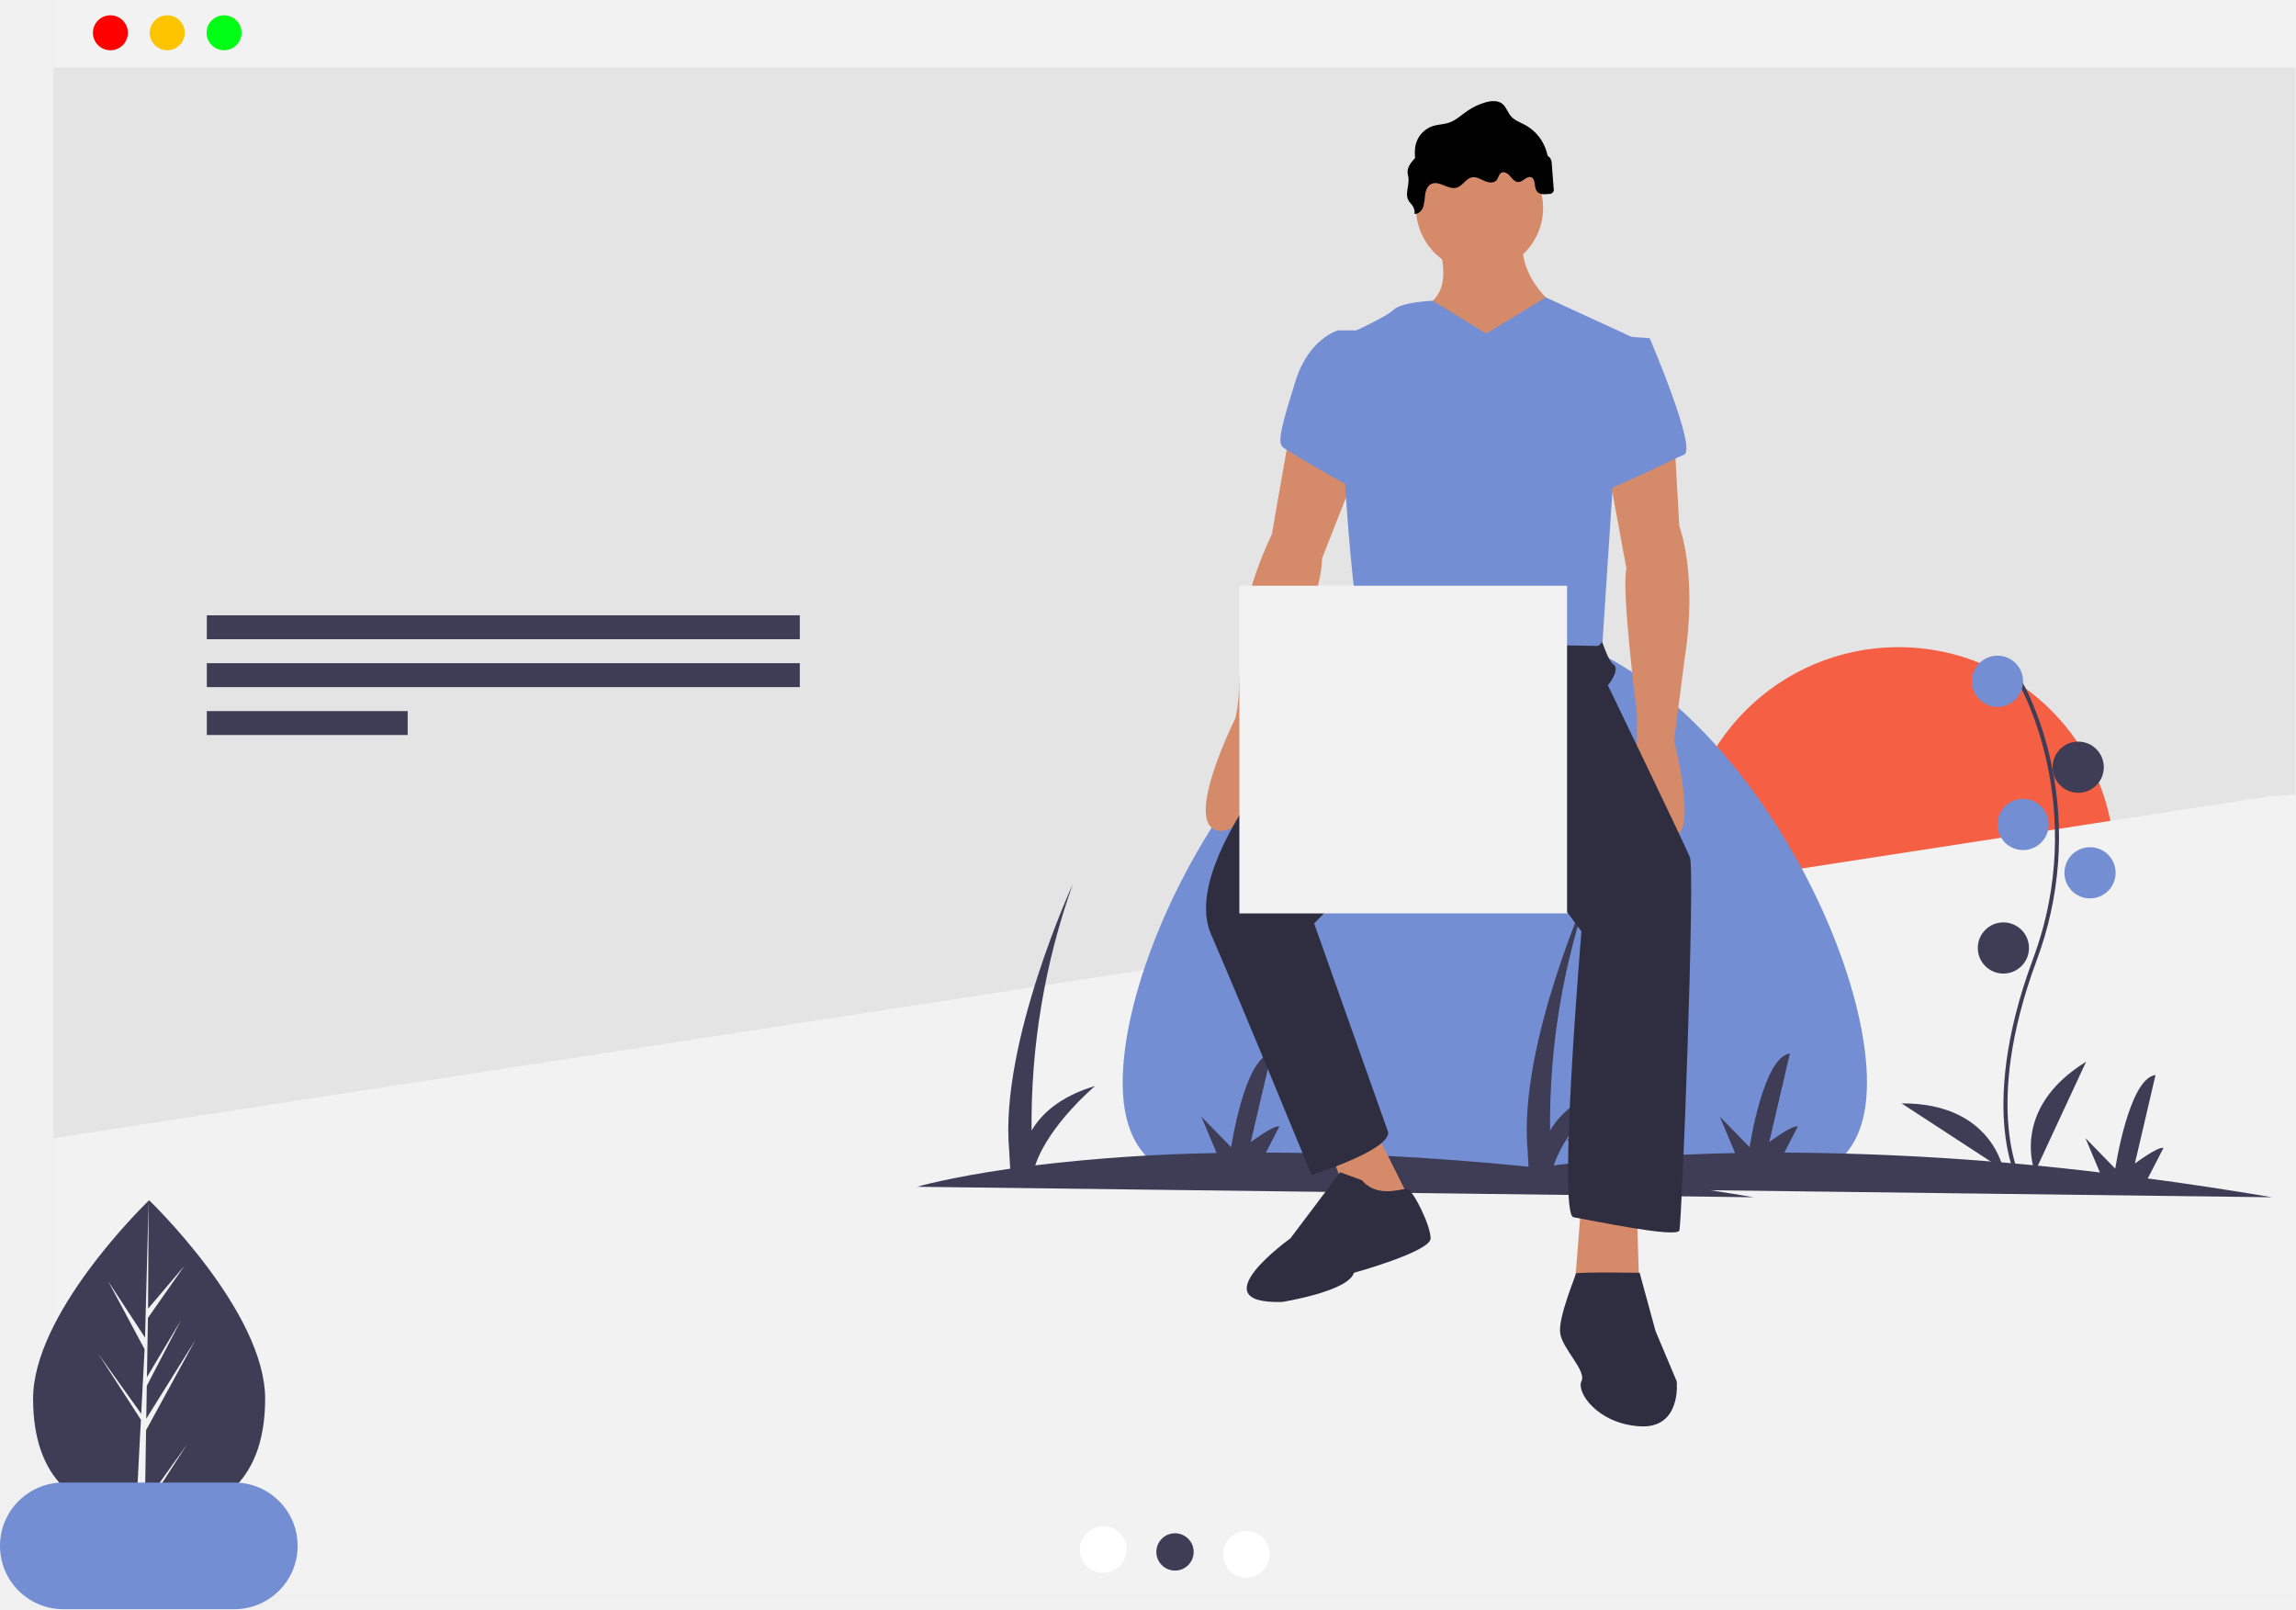
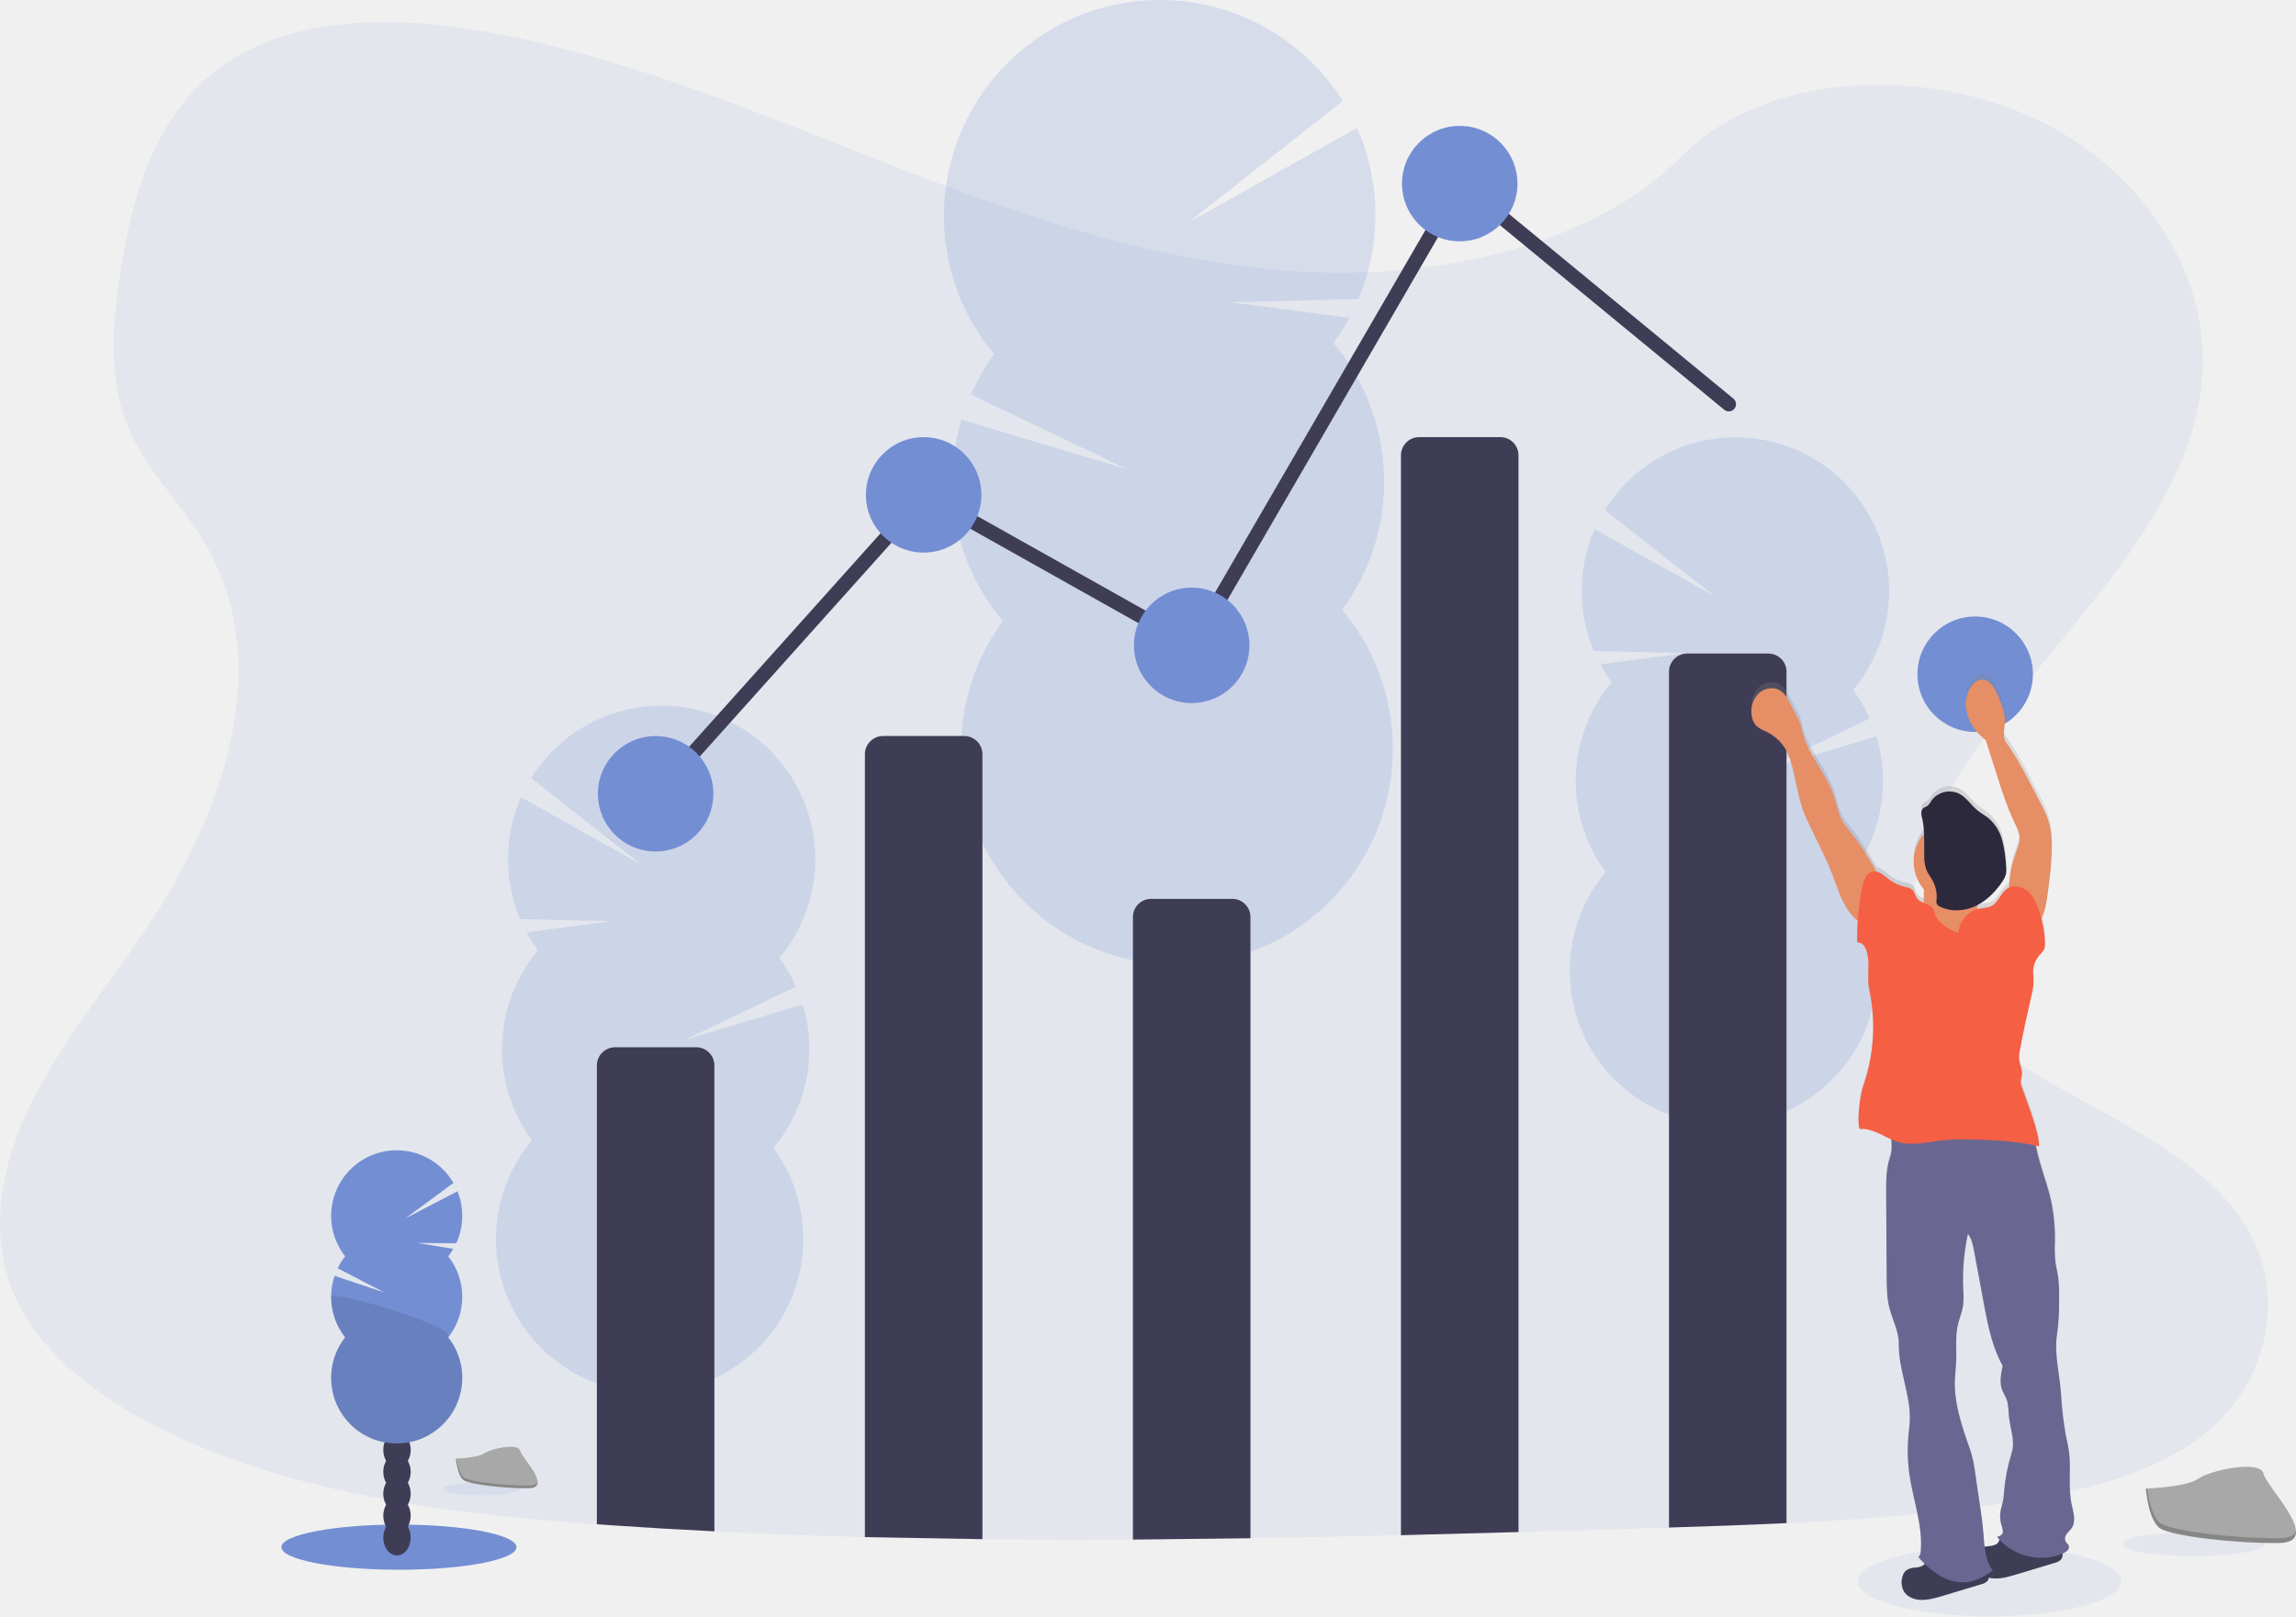
- <svg xmlns="http://www.w3.org/2000/svg" width="892.349" height="625.404" viewBox="0 0 892.349 625.404">
-   <g id="Group_23" data-name="Group 23" transform="translate(1824.823 1451)">
-     <g id="Group_22" data-name="Group 22" transform="translate(-11 55)">
-       <g id="Group_21" data-name="Group 21" transform="translate(-1793 -1506)">
-         <g id="Group_20" data-name="Group 20" transform="translate(0 0)">
-           <g id="Group_10" data-name="Group 10">
-             <rect id="Rectangle_56" data-name="Rectangle 56" width="871.208" height="619.969" fill="#e4e4e4" />
-             <g id="Group_9" data-name="Group 9">
-               <g id="undraw_personal_website_weap">
-                 <circle id="Ellipse_17" data-name="Ellipse 17" cx="83.979" cy="83.979" r="83.979" transform="translate(633.05 251.515)" fill="#f55f44" />
-                 <rect id="Rectangle_45" data-name="Rectangle 45" width="871.526" height="26.257" transform="translate(0)" fill="#f2f2f2" />
-                 <circle id="Ellipse_18" data-name="Ellipse 18" cx="6.795" cy="6.795" r="6.795" transform="translate(15.29 5.946)" fill="red" />
-                 <circle id="Ellipse_19" data-name="Ellipse 19" cx="6.795" cy="6.795" r="6.795" transform="translate(37.375 5.946)" fill="#ffc400" />
-                 <circle id="Ellipse_20" data-name="Ellipse 20" cx="6.795" cy="6.795" r="6.795" transform="translate(59.46 5.946)" fill="#00ff14" />
-                 <path id="Path_5726" data-name="Path 5726" d="M.617,502.277l-.617.5V679.9H871.526V368.779l-10.387.746Z" transform="translate(0 -60.031)" fill="#f2f2f2" />
-                 <rect id="Rectangle_46" data-name="Rectangle 46" width="230.47" height="9.293" transform="translate(59.561 239.13)" fill="#3f3d56" />
-                 <rect id="Rectangle_47" data-name="Rectangle 47" width="230.47" height="9.293" transform="translate(59.561 257.745)" fill="#3f3d56" />
-                 <rect id="Rectangle_48" data-name="Rectangle 48" width="78.063" height="9.293" transform="translate(59.561 276.359)" fill="#3f3d56" />
-                 <circle id="Ellipse_21" data-name="Ellipse 21" cx="9.066" cy="9.066" r="9.066" transform="translate(398.901 593.172)" fill="#fff" />
-                 <circle id="Ellipse_22" data-name="Ellipse 22" cx="9.066" cy="9.066" r="9.066" transform="translate(426.697 594.079)" fill="#f2f2f2" />
-                 <circle id="Ellipse_23" data-name="Ellipse 23" cx="9.066" cy="9.066" r="9.066" transform="translate(454.493 594.986)" fill="#fff" />
-                 <circle id="Ellipse_24" data-name="Ellipse 24" cx="7.253" cy="7.253" r="7.253" transform="translate(428.598 595.892)" fill="#3f3d56" />
-                 <path id="Path_5727" data-name="Path 5727" d="M859.143,567.145c0,59.168-64.753,37.5-144.631,37.5s-144.63,21.672-144.63-37.5,64.753-176.771,144.63-176.771S859.143,507.976,859.143,567.145Z" transform="translate(-154.366 -146.492)" fill="#738ed3" />
-                 <path id="Path_5728" data-name="Path 5728" d="M1003.374,616.762q-25.128-4.257-48.332-7.312l6.115-11.857c-2.062-.716-11.122,6.074-11.122,6.074l8.025-34.417c-10.371,1.251-15.644,36.393-15.644,36.393L930.83,593.761l5.61,13.358A1069.859,1069.859,0,0,0,813.815,599.4l5.234-10.148c-2.062-.716-11.122,6.074-11.122,6.074l8.025-34.417c-10.371,1.251-15.644,36.393-15.644,36.393l-11.587-11.881,5.942,14.148c-13.45.269-25.727.843-36.857,1.6l1.847-3.581c-1.308-.454-5.429,2.11-8.27,4.048-.819.064-1.62.13-2.425.2l7.6-32.587c-8.46,1.02-13.527,24.591-15.107,33.243-1.113.1-2.217.209-3.3.316l-8.742-8.964c7.323-11.363,18.043-20.331,18.043-20.331-13.734,4.085-20.939,10.93-24.7,17.311a277.2,277.2,0,0,1,16.022-95.775S710.379,556.826,714,598.292l.388,6.589c-38.722-3.9-72.769-5.416-102.079-5.48l5.234-10.148c-2.062-.716-11.122,6.074-11.122,6.074l8.025-34.417C604.077,562.161,598.8,597.3,598.8,597.3l-11.587-11.881,5.941,14.148a688.859,688.859,0,0,0-70.492,4.788c5.294-15.809,23.278-30.844,23.278-30.844-13.734,4.085-20.939,10.93-24.7,17.311a277.2,277.2,0,0,1,16.022-95.775S508.875,556.826,512.5,598.292l.433,7.363c-24.067,3.446-36.167,7.031-36.167,7.031l325.106,4.075q-8.5-1.441-16.782-2.736Zm-274-22.875,3.955,9.418c-3.187.341-6.251.693-9.162,1.052a47.728,47.728,0,0,1,5.207-10.471Z" transform="translate(-141.133 -151.454)" fill="#3f3d56" />
-                 <path id="Path_5729" data-name="Path 5729" d="M905.17,608.1c-.176-.287-4.316-7.2-5.752-21.558-1.317-13.172-.47-35.374,11.044-66.345,21.814-58.672-5.027-106.011-5.3-106.483l1.324-.768c.07.12,7,12.189,11.087,31.409a137.026,137.026,0,0,1-5.675,76.376c-21.776,58.572-5.587,86.3-5.421,86.572Z" transform="translate(-141.133 -147.559)" fill="#3f3d56" />
-                 <circle id="Ellipse_25" data-name="Ellipse 25" cx="9.948" cy="9.948" r="9.948" transform="translate(745.559 254.829)" fill="#738ed3" />
-                 <circle id="Ellipse_26" data-name="Ellipse 26" cx="9.948" cy="9.948" r="9.948" transform="translate(776.934 288.219)" fill="#3f3d56" />
-                 <circle id="Ellipse_27" data-name="Ellipse 27" cx="9.948" cy="9.948" r="9.948" transform="translate(755.507 310.48)" fill="#738ed3" />
-                 <circle id="Ellipse_28" data-name="Ellipse 28" cx="9.948" cy="9.948" r="9.948" transform="translate(781.525 329.262)" fill="#738ed3" />
-                 <circle id="Ellipse_29" data-name="Ellipse 29" cx="9.948" cy="9.948" r="9.948" transform="translate(747.854 358.479)" fill="#3f3d56" />
-                 <path id="Path_5730" data-name="Path 5730" d="M911.18,608.468s-9.948-24.488,19.9-42.854Z" transform="translate(-141.133 -152.978)" fill="#3f3d56" />
-                 <path id="Path_5731" data-name="Path 5731" d="M898.945,608.023s-4.527-26.041-39.569-25.817Z" transform="translate(-141.133 -153.382)" fill="#3f3d56" />
-               </g>
-               <g id="Group_8" data-name="Group 8" transform="translate(447.795 45.941)">
-                 <circle id="Ellipse_41" data-name="Ellipse 41" cx="24.683" cy="24.683" r="24.683" transform="translate(81.736 10.197)" fill="#d58b69" />
-                 <path id="Path_5775" data-name="Path 5775" d="M832.474,285.74s8.228,18.512-3.085,25.711S847.9,348.476,847.9,348.476l32.911-34.968s-17.484-11.313-14.4-29.825Z" transform="translate(-743.025 -239.033)" fill="#d58b69" />
-                 <path id="Path_5776" data-name="Path 5776" d="M756.878,382.121l-7.2,41.138s-12.342,24.683-12.342,46.281-2.057,25.711-2.057,25.711-20.569,41.138-6.171,43.2,20.569-42.167,20.569-42.167,19.541-48.338,19.541-63.764l13.37-33.939Z" transform="translate(-723.994 -261.515)" fill="#d58b69" />
-                 <path id="Path_5777" data-name="Path 5777" d="M941.5,384.645l2.057,36s7.2,18.512,2.057,51.423L941.5,503.946s9.256,36,0,37.025-20.569-22.626-14.4-36V493.661s-6.171-48.338-4.114-56.565l-7.2-39.081Z" transform="translate(-759.488 -262.052)" fill="#d58b69" />
-                 <path id="Path_5778" data-name="Path 5778" d="M657.776,700.87l10.284,26.74,22.626-4.114-14.4-28.8Z" transform="translate(-609.465 -299.406)" fill="#d58b69" />
-                 <path id="Path_5779" data-name="Path 5779" d="M776.966,728.773l-3.085,39.082h25.711l-1.029-33.939Z" transform="translate(-630.952 -307.812)" fill="#d58b69" />
-                 <path id="Path_5780" data-name="Path 5780" d="M788.784,472.245,785.7,487.672s-6.171,5.142-6.171,10.285-2.057,7.2-2.057,7.2-1.029,0-2.057,2.057a12.726,12.726,0,0,1-2.057,3.085s-60.679,61.707-47.309,92.561,39.081,93.59,39.081,93.59,29.825-9.256,29.825-16.455l-28.8-81.248,57.594-59.651,46.281,62.736s-9.256,110.045-3.085,111.073,40.11,8.228,41.138,5.142,6.171-139.87,4.114-145.013-31.882-66.85-31.882-66.85,5.142-6.171,2.057-8.228-8.228-21.6-8.228-21.6S793.926,462.989,788.784,472.245Z" transform="translate(-724.018 -285.772)" fill="#2f2e41" />
-                 <path id="Path_5781" data-name="Path 5781" d="M844.655,328.438l-20.73-12.785s-12.18.444-15.266,3.529-21.6,11.313-21.6,11.313S791.176,453.91,799.4,449.8s2.057-7.2,8.228-4.114,79.191,4.114,80.22,4.114,2.057-2.057,2.057-2.057L894.021,385l13.37-52.451-39.583-18.213Z" transform="translate(-735.666 -244.706)" fill="#738ed3" />
-                 <path id="Path_5782" data-name="Path 5782" d="M790.206,332.9h-8.228s-11.313,3.085-16.455,19.541-7.2,23.655-5.142,25.711,29.825,17.484,29.825,17.484Z" transform="translate(-730.582 -250.445)" fill="#738ed3" />
-                 <path id="Path_5783" data-name="Path 5783" d="M788.264,749.929l-8.386-3.085L760.5,772.555s-36,25.711-3.085,24.683c0,0,25.711-4.114,27.768-11.313,0,0,29.825-8.228,29.825-13.37s-6.854-18.851-9.084-19.2S794.435,757.128,788.264,749.929Z" transform="translate(-727.612 -337.196)" fill="#2f2e41" />
-                 <path id="Path_5784" data-name="Path 5784" d="M923.9,794.774s-25-.406-24.843.311-7.039,17.173-6.011,23.344,10.285,14.4,8.228,18.512,6.171,16.455,22.626,17.484,14.4-17.484,14.4-17.484L930.073,817.4Z" transform="translate(-755.262 -346.045)" fill="#2f2e41" />
-                 <path id="Path_5785" data-name="Path 5785" d="M833.044,235.2a46.721,46.721,0,0,1-3.861,2.954,36.708,36.708,0,0,0-4.654,4.624l-1.592,1.782c-1.354,1.516-2.792,3.247-2.734,5.279.021.754.253,1.486.344,2.235.36,2.971-1.456,6.236.039,8.829.432.75,1.1,1.336,1.577,2.058a4.811,4.811,0,0,1,.76,3.133c1.606.066,2.924-1.374,3.428-2.9a29.226,29.226,0,0,0,.681-4.765c.245-1.589.935-3.271,2.378-3.979,3.08-1.509,6.618,2.415,9.905,1.437,2.3-.683,3.506-3.529,5.853-4.006,1.68-.342,3.3.657,4.859,1.364s3.666,1.035,4.77-.276c.731-.868.809-2.259,1.779-2.849,1.162-.707,2.617.277,3.5,1.315s1.852,2.306,3.211,2.268c1.8-.05,3.185-2.452,4.9-1.882,1.932.643,1.044,3.736,2.216,5.4.991,1.408,3.067,1.325,4.773,1.092a1.71,1.71,0,0,0,1.78-2.283l-.713-9.45a4.563,4.563,0,0,0-.418-1.886c-.5-.9-1.523-1.354-2.222-2.106-1.469-1.582-1.4-4.355-3.225-5.5-.948-.6-2.189-.579-3.131-1.187-1.208-.779-1.6-2.34-2.443-3.5a7.46,7.46,0,0,0-5.368-2.643c-2.044-.211-4.107.044-6.161-.023-4.176-.136-8.352-1.311-12.548-.624C837.06,229.708,835.523,232.814,833.044,235.2Z" transform="translate(-741.759 -228.893)" />
-                 <path id="Path_5786" data-name="Path 5786" d="M915.414,335.426l14.4,1.028s18.512,43.2,13.37,45.252-34.968,17.484-34.968,14.4S915.414,335.426,915.414,335.426Z" transform="translate(-757.272 -250.959)" fill="#738ed3" />
-               </g>
-               <rect id="Rectangle_49" data-name="Rectangle 49" width="127.359" height="127.359" transform="translate(460.865 227.632)" fill="#f2f2f2" />
-               <path id="Path_5787" data-name="Path 5787" d="M375.781,110.07c-.579-3.269-1.148-6.7-.094-9.851a10.16,10.16,0,0,1,6.536-6.375c1.969-.605,4.092-.593,6.049-1.237,2.754-.907,4.913-3.012,7.306-4.651a24.08,24.08,0,0,1,6.907-3.26c2.212-.639,4.815-.885,6.618.547,1.517,1.206,2.044,3.272,3.3,4.75,1.459,1.72,3.725,2.465,5.7,3.547a17.4,17.4,0,0,1,8.83,13.6,2.4,2.4,0,0,1-.709,2.29,2.532,2.532,0,0,1-1.424.26c-9.989-.143-19.991-.286-29.939-1.2a71.83,71.83,0,0,0-9.295-.528,30.405,30.405,0,0,0-13.686,3.862" transform="translate(153.957 -44.892)" />
-             </g>
-           </g>
-         </g>
-       </g>
+ <svg xmlns="http://www.w3.org/2000/svg" width="1113.608" height="784.066" viewBox="0 0 1113.608 784.066">
+   <defs>
+     <linearGradient id="linear-gradient" x1="0.627" y1="0.5" x2="1.626" y2="0.5" gradientUnits="objectBoundingBox">
+       <stop offset="0" stop-color="gray" stop-opacity="0.251" />
+       <stop offset="0.54" stop-color="gray" stop-opacity="0.122" />
+       <stop offset="1" stop-color="gray" stop-opacity="0.102" />
+     </linearGradient>
+   </defs>
+   <g id="proj-website" transform="translate(-0.003 -0.344)">
+     <ellipse id="Ellipse_82" data-name="Ellipse 82" cx="64" cy="16.99" rx="64" ry="16.99" transform="translate(901 750.43)" fill="#738ed3" opacity="0.1" />
+     <path id="Path_5946" data-name="Path 5946" d="M1113.76,752.68c-24.35,20.2-59,28.56-92.51,33.84l-5.64.86c-35,5.22-70.39,8-105.9,9.69-19,.92-38,1.57-57,2.15l-14.89.44q-29,.86-58.11,1.69-28.5.81-57,1.52-36.5.89-73,1.48-28.5.45-57,.62-36.51.21-73-.14-28.52-.29-57-1-36.52-.94-73-2.75-24.76-1.21-49.49-2.91l-7.51-.53c-70.77-5.1-142.81-14.25-204.74-43.17l-1.67-.79c-.83-.39-1.66-.78-2.49-1.19A224.106,224.106,0,0,1,91.25,733.4c-18.31-13.06-33.43-29-41.42-47.91-12.52-29.66-5.9-63,8.4-92S94,538.31,112.57,511c5.44-8,10.6-16.3,15.4-24.81,30-53.37,44.88-115.13,13.43-166.56a228.578,228.578,0,0,0-13.43-19c-7.67-10-15.47-20-20.74-31.07-12.29-25.76-9.65-54.73-5.17-82.25,6-36.59,17-76,51.38-98.86,35.67-23.74,86.3-22.54,130.57-14,68.83,13.19,132.36,40.8,196.49,65.7s131.31,47.67,201.82,50.12a322.088,322.088,0,0,0,45.38-1.65h0a287.808,287.808,0,0,0,59.12-12.45c27.75-9.14,53-22.89,71.72-42,40.15-40.85,115.6-43.94,170-19.27,51.91,23.54,85.48,73.36,83,123.12-2.82,55.39-44.3,100.93-82.31,147.64-4.61,5.66-9.16,11.34-13.59,17.06q-3.71,4.79-7.28,9.6h0c-4.17,5.66-8.2,11.35-12,17.11-19.42,29.53-33.15,65-19.78,96.88,7.5,17.85,21.81,31.47,39.06,43.36,38.65,26.63,92,44.55,116,81.83C1152.32,683.63,1144.66,727,1113.76,752.68Z" transform="translate(-43.21 -57.79)" fill="#738ed3" opacity="0.099" />
+     <g id="Group_17" data-name="Group 17" opacity="0.205">
+       <path id="Path_5947" data-name="Path 5947" d="M598.71,607.14q.06,1.41.21,2.76,11.67-4.65,22.91-10a18.57,18.57,0,0,0,10.59-5.18c2.19-1.1,4.37-2.25,6.53-3.4a26.816,26.816,0,0,0-1.66-3c-4.21-6.65-10.61-10.81-17.66-10.58s-13.15,4.8-16.92,11.69a34.46,34.46,0,0,0-4,17.71Z" transform="translate(-43.21 -57.79)" fill="#738ed3" />
+       <path id="Path_5948" data-name="Path 5948" d="M597.56,572.17a34.57,34.57,0,0,0,5.15,17.32c4.22,6.63,10.62,10.79,17.67,10.56.49,0,1-.07,1.45-.11a18.57,18.57,0,0,0,10.59-5.18,25.47,25.47,0,0,0,4.87-6.38,35.82,35.82,0,0,0-1.14-35c-4.22-6.65-10.62-10.81-17.67-10.58s-13.14,4.8-16.91,11.69a34.471,34.471,0,0,0-4.01,17.68Z" transform="translate(-43.21 -57.79)" fill="#738ed3" />
+       <ellipse id="Ellipse_83" data-name="Ellipse 83" cx="21.87" cy="28.63" rx="21.87" ry="28.63" transform="matrix(0.999, -0.033, 0.033, 0.999, 552.28, 450.778)" fill="#738ed3" />
+       <ellipse id="Ellipse_84" data-name="Ellipse 84" cx="21.87" cy="28.63" rx="21.87" ry="28.63" transform="matrix(0.999, -0.033, 0.033, 0.999, 551.134, 415.814)" fill="#738ed3" />
+       <ellipse id="Ellipse_85" data-name="Ellipse 85" cx="21.87" cy="28.63" rx="21.87" ry="28.63" transform="matrix(0.999, -0.033, 0.033, 0.999, 549.987, 380.84)" fill="#738ed3" />
+       <path id="Path_5949" data-name="Path 5949" d="M690,224.56a104.077,104.077,0,0,0,7.74-12.25L640,204.77l62.12-1.58a104.89,104.89,0,0,0-.72-83l-81.91,45.95,75-59A104.75,104.75,0,1,0,525.38,230a105.161,105.161,0,0,0-11.31,19.48l75.81,36.28L509.52,261.7a104.8,104.8,0,0,0,20.11,97.75A104.74,104.74,0,1,0,694.19,354,104.77,104.77,0,0,0,690,224.56Z" transform="translate(-43.21 -57.79)" fill="#738ed3" />
+       <path id="Path_5950" data-name="Path 5950" d="M505.1,295.42a104.26,104.26,0,0,0,24.53,64A104.74,104.74,0,1,0,694.19,354C707.64,335.74,504.72,283.67,505.1,295.42Z" transform="translate(-43.21 -57.79)" fill="#738ed3" opacity="0.1" />
    </g>
-     <path id="Path_5982" data-name="Path 5982" d="M257.123,652.159c0,33.96-20.189,45.819-45.092,45.819-.58,0-1.156-.006-1.73-.022-1.153-.025-2.3-.075-3.425-.157-22.477-1.589-39.939-14.059-39.939-45.64,0-32.681,41.757-73.921,44.907-76.983l.006,0c.119-.119.182-.179.182-.179S257.123,618.2,257.123,652.159Z" transform="translate(-1978.898 -1559.534)" fill="#3f3d56" />
-     <path id="Path_5983" data-name="Path 5983" d="M218.8,692.781l16.494-23.044L218.756,695.31l-.044,2.645c-1.153-.025-2.3-.075-3.425-.157l1.777-33.976-.013-.263.031-.05.166-3.209-16.576-25.639L217.3,657.894l.041.68,1.344-25.671-14.191-26.492,14.363,21.982,1.4-53.218.006-.182v.179l-.232,41.967L234.154,600.5l-14.184,20.252-.373,22.985,13.191-22.057L219.54,647.122l-.207,12.777,19.149-30.7-19.221,35.163Z" transform="translate(-1987.309 -1559.534)" fill="#f2f2f2" />
-     <rect id="Rectangle_106" data-name="Rectangle 106" width="115.669" height="49.221" rx="24.61" transform="translate(-1824.823 -874.816)" fill="#738ed3" />
+     <g id="Group_18" data-name="Group 18" opacity="0.205">
+       <path id="Path_5951" data-name="Path 5951" d="M369.39,791.35a17.145,17.145,0,0,1-.15,2q-8.3-3.3-16.31-7.07a13.21,13.21,0,0,1-7.54-3.67q-2.34-1.19-4.65-2.42a18.894,18.894,0,0,1,1.18-2.12c3-4.74,7.54-7.7,12.56-7.54s9.36,3.4,12,8.3A24.5,24.5,0,0,1,369.39,791.35Z" transform="translate(-43.21 -57.79)" fill="#738ed3" />
+       <path id="Path_5952" data-name="Path 5952" d="M370.17,766.46a24.59,24.59,0,0,1-3.64,12.33c-3,4.72-7.55,7.69-12.56,7.53l-1-.08a13.21,13.21,0,0,1-7.54-3.67,18,18,0,0,1-3.47-4.54,25.53,25.53,0,0,1,.78-24.89c3-4.74,7.55-7.7,12.56-7.54s9.36,3.4,12.05,8.3A24.5,24.5,0,0,1,370.17,766.46Z" transform="translate(-43.21 -57.79)" fill="#738ed3" />
+       <ellipse id="Ellipse_86" data-name="Ellipse 86" cx="20.37" cy="15.56" rx="20.37" ry="15.56" transform="translate(296.021 703.207) rotate(-88.19)" fill="#738ed3" />
+       <ellipse id="Ellipse_87" data-name="Ellipse 87" cx="20.37" cy="15.56" rx="20.37" ry="15.56" transform="translate(296.798 678.321) rotate(-88.19)" fill="#738ed3" />
+       <ellipse id="Ellipse_88" data-name="Ellipse 88" cx="20.37" cy="15.56" rx="20.37" ry="15.56" transform="translate(297.585 653.425) rotate(-88.19)" fill="#738ed3" />
+       <path id="Path_5953" data-name="Path 5953" d="M304.12,519.17a75.817,75.817,0,0,1-5.53-8.71L339.67,505l-44.21-1a74.64,74.64,0,0,1,.44-59.08l58.33,32.63L300.81,435.6a74.54,74.54,0,1,1,120.42,87.26,74.428,74.428,0,0,1,8.07,13.86L375.38,562.6l57.17-17.2A74.65,74.65,0,0,1,418.33,615a74.54,74.54,0,1,1-117.12-3.7,74.54,74.54,0,0,1,2.91-92.12Z" transform="translate(-43.21 -57.79)" fill="#738ed3" />
+       <path id="Path_5954" data-name="Path 5954" d="M435.72,569.43A74.27,74.27,0,0,1,418.33,615a74.54,74.54,0,1,1-117.12-3.7C291.62,598.3,436,561.06,435.72,569.43Z" transform="translate(-43.21 -57.79)" fill="#738ed3" opacity="0.1" />
+     </g>
+     <g id="Group_19" data-name="Group 19" opacity="0.205">
+       <path id="Path_5955" data-name="Path 5955" d="M890.16,661.3a19.392,19.392,0,0,1-.14,2q-8.31-3.3-16.31-7.07a13.26,13.26,0,0,1-7.55-3.67c-1.55-.79-3.11-1.6-4.65-2.42a20.644,20.644,0,0,1,1.18-2.12c3-4.74,7.54-7.7,12.56-7.54s9.36,3.4,12,8.3a24.5,24.5,0,0,1,2.91,12.52Z" transform="translate(-43.21 -57.79)" fill="#738ed3" />
+       <path id="Path_5956" data-name="Path 5956" d="M891,636.41a24.59,24.59,0,0,1-3.65,12.33c-3,4.72-7.54,7.69-12.56,7.53l-1-.08a13.26,13.26,0,0,1-7.55-3.67,18.323,18.323,0,0,1-3.47-4.54,25.53,25.53,0,0,1,.78-24.89c3-4.73,7.55-7.7,12.56-7.54s9.37,3.4,12.05,8.3A24.5,24.5,0,0,1,891,636.41Z" transform="translate(-43.21 -57.79)" fill="#738ed3" />
+       <ellipse id="Ellipse_89" data-name="Ellipse 89" cx="20.37" cy="15.56" rx="20.37" ry="15.56" transform="translate(816.827 573.149) rotate(-88.19)" fill="#738ed3" />
+       <ellipse id="Ellipse_90" data-name="Ellipse 90" cx="20.37" cy="15.56" rx="20.37" ry="15.56" transform="translate(817.614 548.263) rotate(-88.19)" fill="#738ed3" />
+       <ellipse id="Ellipse_91" data-name="Ellipse 91" cx="20.37" cy="15.56" rx="20.37" ry="15.56" transform="translate(818.401 523.377) rotate(-88.19)" fill="#738ed3" />
+       <path id="Path_5957" data-name="Path 5957" d="M824.89,389.12a73.565,73.565,0,0,1-5.52-8.71L860.45,375l-44.21-1.07a74.7,74.7,0,0,1,.43-59.08L875,347.48l-53.42-41.93A74.55,74.55,0,1,1,942,392.81a74.386,74.386,0,0,1,8.06,13.86l-53.92,25.88,57.17-17.2a74.57,74.57,0,0,1-14.22,69.59A74.53,74.53,0,1,1,822,481.24a74.54,74.54,0,0,1,2.91-92.12Z" transform="translate(-43.21 -57.79)" fill="#738ed3" />
+       <path id="Path_5958" data-name="Path 5958" d="M956.5,439.38a74.2,74.2,0,0,1-17.4,45.56,74.53,74.53,0,1,1-117.1-3.7C812.4,468.25,956.76,431,956.5,439.38Z" transform="translate(-43.21 -57.79)" fill="#738ed3" opacity="0.1" />
+     </g>
+     <ellipse id="Ellipse_92" data-name="Ellipse 92" cx="57.01" cy="10.96" rx="57.01" ry="10.96" transform="translate(136.49 739.93)" fill="#738ed3" />
+     <ellipse id="Ellipse_93" data-name="Ellipse 93" cx="6.64" cy="8.69" rx="6.64" ry="8.69" transform="translate(185.91 737.54)" fill="#3f3d56" />
+     <ellipse id="Ellipse_94" data-name="Ellipse 94" cx="6.64" cy="8.69" rx="6.64" ry="8.69" transform="translate(185.91 726.92)" fill="#3f3d56" />
+     <ellipse id="Ellipse_95" data-name="Ellipse 95" cx="6.64" cy="8.69" rx="6.64" ry="8.69" transform="translate(185.91 716.3)" fill="#3f3d56" />
+     <ellipse id="Ellipse_96" data-name="Ellipse 96" cx="6.64" cy="8.69" rx="6.64" ry="8.69" transform="translate(185.91 705.68)" fill="#3f3d56" />
+     <ellipse id="Ellipse_97" data-name="Ellipse 97" cx="6.64" cy="8.69" rx="6.64" ry="8.69" transform="translate(185.91 695.06)" fill="#3f3d56" />
+     <ellipse id="Ellipse_98" data-name="Ellipse 98" cx="6.64" cy="8.69" rx="6.64" ry="8.69" transform="translate(185.91 684.44)" fill="#3f3d56" />
+     <ellipse id="Ellipse_99" data-name="Ellipse 99" cx="6.64" cy="8.69" rx="6.64" ry="8.69" transform="translate(185.91 673.82)" fill="#3f3d56" />
+     <path id="Path_5959" data-name="Path 5959" d="M260.61,667.62a32.329,32.329,0,0,0,2.47-3.64l-17.44-2.87,18.86.15a31.89,31.89,0,0,0,.61-25.2L239.8,649.19,263.14,632a31.8,31.8,0,1,0-52.52,35.59,32,32,0,0,0-3.62,5.8l22.64,11.76-24.14-8.1a31.82,31.82,0,0,0,5.12,29.86,31.8,31.8,0,1,0,50,0,31.82,31.82,0,0,0,0-39.32Z" transform="translate(-43.21 -57.79)" fill="#738ed3" />
+     <path id="Path_5960" data-name="Path 5960" d="M203.82,687.28a31.67,31.67,0,0,0,6.8,19.66,31.8,31.8,0,1,0,50,0C264.87,701.53,203.82,683.71,203.82,687.28Z" transform="translate(-43.21 -57.79)" opacity="0.1" />
+     <path id="Path_5961" data-name="Path 5961" d="M389.71,575V801q-24.76-1.21-49.49-2.91l-7.51-.53V575a8.82,8.82,0,0,1,8.82-8.82h39.36a8.82,8.82,0,0,1,8.82,8.82Z" transform="translate(-43.21 -57.79)" fill="#3f3d56" />
+     <path id="Path_5962" data-name="Path 5962" d="M462.71,803.81V424a8.82,8.82,0,0,1,8.82-8.82h39.36a8.82,8.82,0,0,1,8.82,8.82V804.8Z" transform="translate(-43.21 -57.79)" fill="#3f3d56" />
+     <path id="Path_5963" data-name="Path 5963" d="M592.71,805V503a8.82,8.82,0,0,1,8.82-8.82h39.36a8.82,8.82,0,0,1,8.82,8.82V804.35Z" transform="translate(-43.21 -57.79)" fill="#3f3d56" />
+     <path id="Path_5964" data-name="Path 5964" d="M779.71,279V801.35q-28.5.81-57,1.52V279a8.82,8.82,0,0,1,8.82-8.82h39.36A8.82,8.82,0,0,1,779.71,279Z" transform="translate(-43.21 -57.79)" fill="#3f3d56" />
+     <path id="Path_5965" data-name="Path 5965" d="M909.71,384V797c-19,.92-38,1.57-57,2.15V384a8.82,8.82,0,0,1,8.82-8.82h39.36a8.82,8.82,0,0,1,8.82,8.82Z" transform="translate(-43.21 -57.79)" fill="#3f3d56" />
+     <path id="Path_5966" data-name="Path 5966" d="M318.5,385.41l130-145,130,73,130-224,130,107" fill="none" stroke="#3f3d56" stroke-linecap="round" stroke-miterlimit="10" stroke-width="7" />
+     <circle id="Ellipse_100" data-name="Ellipse 100" cx="28" cy="28" r="28" transform="translate(290 357.41)" fill="#738ed3" />
+     <circle id="Ellipse_101" data-name="Ellipse 101" cx="28" cy="28" r="28" transform="translate(420 212.41)" fill="#738ed3" />
+     <circle id="Ellipse_102" data-name="Ellipse 102" cx="28" cy="28" r="28" transform="translate(550 285.41)" fill="#738ed3" />
+     <circle id="Ellipse_103" data-name="Ellipse 103" cx="28" cy="28" r="28" transform="translate(680 61.41)" fill="#738ed3" />
+     <circle id="Ellipse_104" data-name="Ellipse 104" cx="28" cy="28" r="28" transform="translate(930 299.41)" fill="#738ed3" />
+     <ellipse id="Ellipse_105" data-name="Ellipse 105" cx="18.68" cy="3.16" rx="18.68" ry="3.16" transform="translate(215 719.45)" fill="#738ed3" opacity="0.1" />
+     <path id="Path_5967" data-name="Path 5967" d="M264.35,765.73s10.65-.33,13.86-2.62,16.39-5,17.19-1.35,16,18.24,4,18.34-27.95-1.88-31.15-3.83S264.35,765.73,264.35,765.73Z" transform="translate(-43.21 -57.79)" fill="#a8a8a8" />
+     <path id="Path_5968" data-name="Path 5968" d="M299.59,778.82c-12,.1-27.94-1.87-31.15-3.82-2.44-1.49-3.41-6.82-3.74-9.28h-.35s.67,8.59,3.88,10.54,19.12,3.93,31.15,3.83c3.47,0,4.67-1.26,4.6-3.09C303.5,778.11,302.18,778.8,299.59,778.82Z" transform="translate(-43.21 -57.79)" opacity="0.2" />
+     <ellipse id="Ellipse_106" data-name="Ellipse 106" cx="34.31" cy="5.8" rx="34.31" ry="5.8" transform="translate(1029.49 743.61)" fill="#738ed3" opacity="0.1" />
+     <path id="Path_5969" data-name="Path 5969" d="M1084,780.25s19.57-.6,25.47-4.8,30.1-9.21,31.56-2.48,29.42,33.5,7.32,33.68-51.34-3.44-57.23-7S1084,780.25,1084,780.25Z" transform="translate(-43.21 -57.79)" fill="#a8a8a8" />
+     <path id="Path_5970" data-name="Path 5970" d="M1148.72,804.31c-22.1.18-51.34-3.44-57.23-7-4.48-2.73-6.27-12.53-6.87-17h-.65s1.24,15.79,7.12,19.37,35.14,7.21,57.23,7c6.38,0,8.58-2.32,8.46-5.68C1155.89,803,1153.46,804.27,1148.72,804.31Z" transform="translate(-43.21 -57.79)" opacity="0.2" />
+     <path id="Path_5971" data-name="Path 5971" d="M892.81,402.37a9,9,0,0,0,2,4.77c1.45,1.64,3.62,2.39,5.57,3.37a22,22,0,0,1,10.76,12.37c3.33,9.72,3.76,20,8,29.38s9.22,18.39,12.88,28c2.08,5.45,3.74,11.12,6.79,16.08a24.94,24.94,0,0,0,5.57,6.41c-.23,3.52-.32,7-.3,10.52a4,4,0,0,1,3.42,1.8,10.41,10.41,0,0,1,1.5,3.75c1.37,5.67-.32,11.71.91,17.41a88.56,88.56,0,0,1-3,47.64c-1.37,3.88-3.09,16.72-1.63,20.57,5.44-.55,10.26,2.79,15.35,5a21.12,21.12,0,0,1-.72,9c-1.83,5.27-1.82,11-1.79,16.57l.25,41.26c0,5.23.07,10.53,1.38,15.6,1.49,5.71,4.62,11.53,4.52,17.43-.27,12.7,5.73,24.8,5.25,37.4-.09,2.42-.42,4.82-.65,7.22a82.134,82.134,0,0,0,.48,19.19c1.82,12.66,6.63,25.11,5.43,37.84-.08.86-.37,2-1.18,2.33,1,1.13,2.06,2.25,3.14,3.32a2.849,2.849,0,0,1-.87.91,8.839,8.839,0,0,1-3.82,1,8.091,8.091,0,0,0-4.37,1.42,6.29,6.29,0,0,0-1.82,3.34,9,9,0,0,0,1.2,7.48,8.351,8.351,0,0,0,3.39,2.54c4.62,2,9.92.55,14.74-.91l18.88-5.72a6.36,6.36,0,0,0,3.07-1.6,3.361,3.361,0,0,0,.75-1.62c4.17,1,8.75-.23,13-1.5l18.88-5.73a6.27,6.27,0,0,0,3.07-1.6,3.661,3.661,0,0,0,.77-3c.14-.06.28-.1.42-.17,1.44-.65,3-1.92,2.65-3.45-.25-1-1.25-1.58-1.68-2.5a3.61,3.61,0,0,1,.7-3.53c.74-1,1.74-1.83,2.42-2.88,2.18-3.34.7-7.73-.12-11.64-1.77-8.35-.13-17.07-1.25-25.53-.38-2.85-1.07-5.65-1.62-8.48a173.267,173.267,0,0,1-2.31-20.22c-.72-9.68-3.41-19.22-1.87-28.82a111.91,111.91,0,0,0,.95-17,73.982,73.982,0,0,0-.47-10.84c-.39-2.68-1.08-5.31-1.38-8a72.517,72.517,0,0,1-.16-9.09,89.918,89.918,0,0,0-1.86-20.12c-2-9.09-5.76-17.79-7.36-26.9.54.12,1.08.24,1.6.38.06-7-6.07-22.22-8.34-28.86a8.392,8.392,0,0,1-.6-2.55,27.5,27.5,0,0,1,.63-3.43c.29-2.42-1-4.72-1.35-7.14a16.748,16.748,0,0,1,.37-5.08c1.61-8.95,3.61-17.83,5.61-26.7a28.439,28.439,0,0,0,.89-9.87,12.391,12.391,0,0,1,3-9.83,11.653,11.653,0,0,0,2.22-2.79,7.08,7.08,0,0,0,.44-2.79,44.83,44.83,0,0,0-1.8-12.15c1.76-3.19,2.41-7.11,2.92-10.81,1.12-8.17,2.24-16.38,2.2-24.63a41.745,41.745,0,0,0-1.8-13,51.6,51.6,0,0,0-3.42-7.54c-5.26-10.13-10.29-20.79-16.93-30.07-2-2.82-.74-6.71-.6-10.19.15-4.2-1.51-8.23-3.14-12.09a19.84,19.84,0,0,0-3.76-6.47,6.11,6.11,0,0,0-4.4-2,6.63,6.63,0,0,0-4.69,2.87,15.47,15.47,0,0,0-2.81,11.57A22.369,22.369,0,0,0,1002,410.2a24.769,24.769,0,0,0,4.39,4.17q2.48,7.88,5,15.75c2.64,8.35,5.28,16.74,9,24.64,1.09,2.29,2.29,4.62,2.42,7.15.14,2.73-1,5.33-1.91,7.9a55.752,55.752,0,0,0-3.22,16.66,5.729,5.729,0,0,0-.84.46c-3.15,2.06-4.14,6.55-7.42,8.39-1.91,1.07-4.23,1-6.37,1.49a2.2,2.2,0,0,0-.58.16c-.08-.4-.16-.79-.21-1.2a3.23,3.23,0,0,1,0-.77,33.589,33.589,0,0,0,12.43-11.84,10.829,10.829,0,0,0,1.47-3,11.6,11.6,0,0,0,.15-3.9,62.245,62.245,0,0,0-1.85-12.85,21.37,21.37,0,0,0-6.69-10.89c-1.64-1.32-3.53-2.31-5.16-3.64-3.18-2.57-5.36-6.37-9-8.28A10.83,10.83,0,0,0,980,444.12a7.889,7.889,0,0,1-2,2.54,20.541,20.541,0,0,0-1.86,1c-1.1.88-1.16,2.57-.8,3.94a41.011,41.011,0,0,1,1.14,8.59,21,21,0,0,0-.06,27.17c0,1.86,0,3.72-.07,5.58a5.4,5.4,0,0,1-.07,1.06,7.211,7.211,0,0,1-3-2c-1.12-1.4-1.32-3.46-2.69-4.61a7.589,7.589,0,0,0-3.28-1.2,20.369,20.369,0,0,1-8-3.79c-1.85-1.43-3.77-3.26-5.93-3.68a131.566,131.566,0,0,0-13-19.84,38.655,38.655,0,0,1-3.4-4.67c-2.15-3.75-2.79-8.16-4.15-12.27-3.8-11.52-13.28-20.76-15.59-32.68-.84-4.32-3.58-8.08-5.46-12.06-1.27-2.69-2.67-5.53-5.21-7.07-3.27-2-7.79-1.08-10.51,1.61A12.63,12.63,0,0,0,892.81,402.37Zm118.73,404.69a8.841,8.841,0,0,1-3.82,1,18.436,18.436,0,0,0-2,.32c-.25-2.1-.39-4.23-.55-6.3-.53-6.79-1.59-13.53-2.64-20.26-1.1-7-1.62-14.66-4-21.38-3.83-10.94-7.71-22.21-7.22-33.8.11-2.63.44-5.24.58-7.86.32-6.49-.59-13.12,1-19.43.71-2.87,1.92-5.61,2.38-8.53a40.488,40.488,0,0,0,.1-7.94,105.53,105.53,0,0,1,2.27-27.35c1.86,2.43,2.47,5.57,3,8.58l3.75,20.34c2.23,12.07,4.2,24.87,10.11,35.61-.83,3.87-1.65,8-.28,11.7.59,1.6,1.56,3,2.16,4.62,1,2.69.86,5.65,1.16,8.5.65,6,3.13,11.9,1.31,17.69a86.3,86.3,0,0,0-3.63,18.36,44.7,44.7,0,0,1-.6,5.17c-.32,1.54-.84,3-1.13,4.58a15.171,15.171,0,0,0,.29,6.67,13.62,13.62,0,0,1,.82,3.75c0,1.28-1.57,2.2-2.83,2.4.37.48.77.94,1.18,1.39A4.38,4.38,0,0,1,1011.54,807.06Z" transform="translate(-43.21 -57.79)" fill="url(#linear-gradient)" />
+     <path id="Path_5972" data-name="Path 5972" d="M972.05,818.6a8.09,8.09,0,0,0-4.37,1.42,6.16,6.16,0,0,0-1.82,3.32,8.881,8.881,0,0,0,1.2,7.42,8.331,8.331,0,0,0,3.39,2.53c4.62,2,9.92.54,14.74-.91l18.88-5.68a6.34,6.34,0,0,0,3.07-1.59,4.17,4.17,0,0,0,.08-4.86,9.44,9.44,0,0,0-4-3.19c-5.87-2.86-12.49-3.51-18.94-3.63-2.4,0-4.77-.58-6.4,1.27-.86,1-.7,2.07-2,2.92A9,9,0,0,1,972.05,818.6Z" transform="translate(-43.21 -57.79)" fill="#3f3d56" />
+     <path id="Path_5973" data-name="Path 5973" d="M1007.72,808.22a8.171,8.171,0,0,0-4.37,1.42,6.2,6.2,0,0,0-1.82,3.32,8.91,8.91,0,0,0,1.2,7.43,8.4,8.4,0,0,0,3.39,2.52c4.63,2,9.92.55,14.74-.9l18.88-5.69a6.341,6.341,0,0,0,3.07-1.59,4.16,4.16,0,0,0,.08-4.85,9.471,9.471,0,0,0-4-3.19c-5.88-2.86-12.5-3.52-18.95-3.64-2.4,0-4.76-.57-6.4,1.28-.86,1-.7,2.06-2,2.91a8.7,8.7,0,0,1-3.82.98Z" transform="translate(-43.21 -57.79)" fill="#3f3d56" />
+     <path id="Path_5974" data-name="Path 5974" d="M991.31,603.32a232.583,232.583,0,0,1,33.49-.94,6.66,6.66,0,0,1,2.17.34c2.46,1,2.84,4.22,3.07,6.85,1,10.68,5.66,20.63,8,31.09a88.829,88.829,0,0,1,1.86,20,71.733,71.733,0,0,0,.16,9c.3,2.67,1,5.29,1.38,7.95a73,73,0,0,1,.47,10.77,110.49,110.49,0,0,1-.95,16.87c-1.54,9.53,1.15,19,1.87,28.64A170.938,170.938,0,0,0,1045.1,754c.55,2.81,1.24,5.59,1.62,8.42,1.12,8.41-.52,17.07,1.25,25.37.82,3.88,2.3,8.24.12,11.56-.68,1-1.68,1.85-2.42,2.86a3.57,3.57,0,0,0-.7,3.51c.43.91,1.43,1.51,1.68,2.48.39,1.53-1.21,2.78-2.65,3.43-10.85,4.9-24.84,1.45-32.16-7.94,1.26-.2,2.8-1.11,2.83-2.39a13.5,13.5,0,0,0-.82-3.72,15,15,0,0,1-.29-6.62c.29-1.54.81-3,1.13-4.55a44.191,44.191,0,0,0,.6-5.14,85.212,85.212,0,0,1,3.63-18.24c1.82-5.75-.66-11.57-1.31-17.57-.3-2.84-.17-5.77-1.16-8.45-.6-1.58-1.57-3-2.16-4.58-1.37-3.69-.55-7.79.28-11.63-5.91-10.67-7.88-23.39-10.11-35.38l-3.75-20.2c-.56-3-1.17-6.11-3-8.53a104.164,104.164,0,0,0-2.27,27.17,40,40,0,0,1-.1,7.89c-.46,2.9-1.67,5.63-2.38,8.47-1.55,6.27-.64,12.85-1,19.3-.14,2.61-.47,5.2-.58,7.81-.49,11.52,3.39,22.72,7.22,33.59,2.35,6.67,2.87,14.25,4,21.23,1,6.69,2.11,13.38,2.64,20.13.49,6.2.71,12.91,4.57,17.78-3.53,2.29-7.17,4.62-11.3,5.41a20.86,20.86,0,0,1-13.92-2.7,43.791,43.791,0,0,1-11-9.35c.81-.28,1.1-1.46,1.18-2.31,1.2-12.66-3.61-25-5.43-37.6a81,81,0,0,1-.48-19.06c.23-2.39.56-4.78.65-7.18.48-12.51-5.55-24.56-5.33-37.08.1-5.87-3-11.65-4.52-17.32-1.31-5-1.35-10.3-1.38-15.5l-.25-41c0-5.54,0-11.22,1.79-16.45,2.2-6.3-.32-13.53-.7-20.19a83.219,83.219,0,0,0,32.19,3.59Z" transform="translate(-43.21 -57.79)" fill="#696791" />
+     <path id="Path_5975" data-name="Path 5975" d="M955.66,485.52a130.655,130.655,0,0,0-15.31-24.17,38.321,38.321,0,0,1-3.4-4.64c-2.15-3.73-2.79-8.11-4.15-12.19-3.8-11.44-13.28-20.63-15.59-32.46-.84-4.3-3.58-8-5.46-12-1.27-2.67-2.67-5.49-5.21-7-3.27-2-7.79-1.08-10.51,1.6a12.49,12.49,0,0,0-3.22,10.55,8.93,8.93,0,0,0,2,4.74c1.45,1.63,3.62,2.37,5.57,3.35a21.88,21.88,0,0,1,10.76,12.29c3.33,9.65,3.76,19.87,8,29.19s9.22,18.26,12.88,27.79c2.08,5.41,3.74,11,6.79,16s7.81,9.19,13.56,9.94A33.45,33.45,0,0,1,954,497.83C955.25,493.89,957.47,489.25,955.66,485.52Z" transform="translate(-43.21 -57.79)" fill="#e68e66" />
+     <path id="Path_5976" data-name="Path 5976" d="M1017.57,493a55.258,55.258,0,0,1,3.25-20.78c.92-2.55,2-5.14,1.91-7.85-.13-2.52-1.33-4.83-2.42-7.11-3.76-7.85-6.4-16.17-9-24.47l-5-15.65a24.31,24.31,0,0,1-4.39-4.15,22.1,22.1,0,0,1-5.09-10.86,15.25,15.25,0,0,1,2.81-11.48,6.65,6.65,0,0,1,4.69-2.86,6.14,6.14,0,0,1,4.4,2,19.709,19.709,0,0,1,3.76,6.42c1.63,3.84,3.29,7.84,3.14,12-.14,3.46-1.43,7.32.6,10.13,6.64,9.22,11.67,19.81,16.93,29.88a50.566,50.566,0,0,1,3.42,7.49,41.189,41.189,0,0,1,1.8,12.94c0,8.19-1.08,16.35-2.2,24.47-.71,5.09-1.64,10.63-5.49,14C1026.69,502,1022.67,497,1017.57,493Z" transform="translate(-43.21 -57.79)" fill="#e68e66" />
+     <circle id="Ellipse_107" data-name="Ellipse 107" cx="20.75" cy="20.75" r="20.75" transform="translate(928.17 397.61)" fill="#e68e66" />
+     <path id="Path_5977" data-name="Path 5977" d="M1002.18,498c.5,3.75,2.51,7.11,4.47,10.35,1.18,2,2.69,4.13,5,4.35a100.786,100.786,0,0,1-18.85,7.58,21.321,21.321,0,0,1-6.88,1.11,16.831,16.831,0,0,1-5.73-1.47A28.49,28.49,0,0,1,964,501a37.6,37.6,0,0,0,7.71-.59,5.67,5.67,0,0,0,3.78-1.86,6,6,0,0,0,.78-3.34c.1-3.46.11-6.93,0-10.39a41,41,0,0,1,15.08,1.86c2,.65,4,1.43,6,1.94,1.26.32,4.73,0,5.66.73C1004.54,490.38,1001.83,495.45,1002.18,498Z" transform="translate(-43.21 -57.79)" fill="#e68e66" />
+     <path id="Path_5978" data-name="Path 5978" d="M993.06,510.61A13.06,13.06,0,0,1,1003,499c2.14-.48,4.46-.42,6.37-1.48,3.28-1.83,4.27-6.29,7.42-8.34s7.62-.91,10.36,1.68,4.13,6.28,5.25,9.89a50.066,50.066,0,0,1,2.69,15.15,7,7,0,0,1-.44,2.77,11.562,11.562,0,0,1-2.22,2.77,12.26,12.26,0,0,0-3,9.77,28,28,0,0,1-.89,9.8c-2,8.82-4,17.63-5.61,26.53a16.469,16.469,0,0,0-.37,5c.31,2.41,1.64,4.69,1.35,7.1a26.878,26.878,0,0,0-.63,3.41,8.269,8.269,0,0,0,.6,2.53c2.27,6.59,8.4,21.69,8.34,28.67-10.65-2.73-26.35-3.34-37.35-3.39a83.114,83.114,0,0,0-9.06.4c-7.23.78-14.63,2.89-21.64.94-6.51-1.81-12.27-7-19-6.35-1.46-3.82.26-16.57,1.63-20.43a87.44,87.44,0,0,0,3-47.33c-1.23-5.66.46-11.67-.91-17.29a10.309,10.309,0,0,0-1.5-3.73,4,4,0,0,0-3.42-1.79,127.383,127.383,0,0,1,2.5-26.93c.66-3.15,2-6.87,5.23-7.41,2.86-.49,5.26,1.93,7.56,3.7a20.31,20.31,0,0,0,8,3.76,7.589,7.589,0,0,1,3.28,1.2c1.37,1.14,1.57,3.19,2.69,4.58,2,2.49,6.47,2.28,7.89,5.15a19.618,19.618,0,0,1,.75,2.62,9.62,9.62,0,0,0,3.3,4.26,18.56,18.56,0,0,0,7.89,4.4Z" transform="translate(-43.21 -57.79)" fill="#f55f44" />
+     <path id="Path_5979" data-name="Path 5979" d="M975.27,454.09c-.36-1.37-.3-3,.8-3.92.55-.43,1.27-.59,1.86-1a8,8,0,0,0,2-2.53,10.86,10.86,0,0,1,13.59-3.45c3.61,1.89,5.79,5.67,9,8.22,1.63,1.32,3.52,2.3,5.16,3.62a21.21,21.21,0,0,1,6.69,10.82,61.4,61.4,0,0,1,1.85,12.76,11.482,11.482,0,0,1-.15,3.88,10.86,10.86,0,0,1-1.47,3c-3.3,5-7.65,9.54-13.1,12.12s-12.08,3-17.46.3a3,3,0,0,1-1.34-1.07,3.851,3.851,0,0,1-.21-2.31,15.809,15.809,0,0,0-1.74-8.85c-1-2-2.5-3.72-3.3-5.79a20.17,20.17,0,0,1-.94-7.18C976.42,466.42,976.85,460.15,975.27,454.09Z" transform="translate(-43.21 -57.79)" fill="#2d293d" />
  </g>
</svg>
